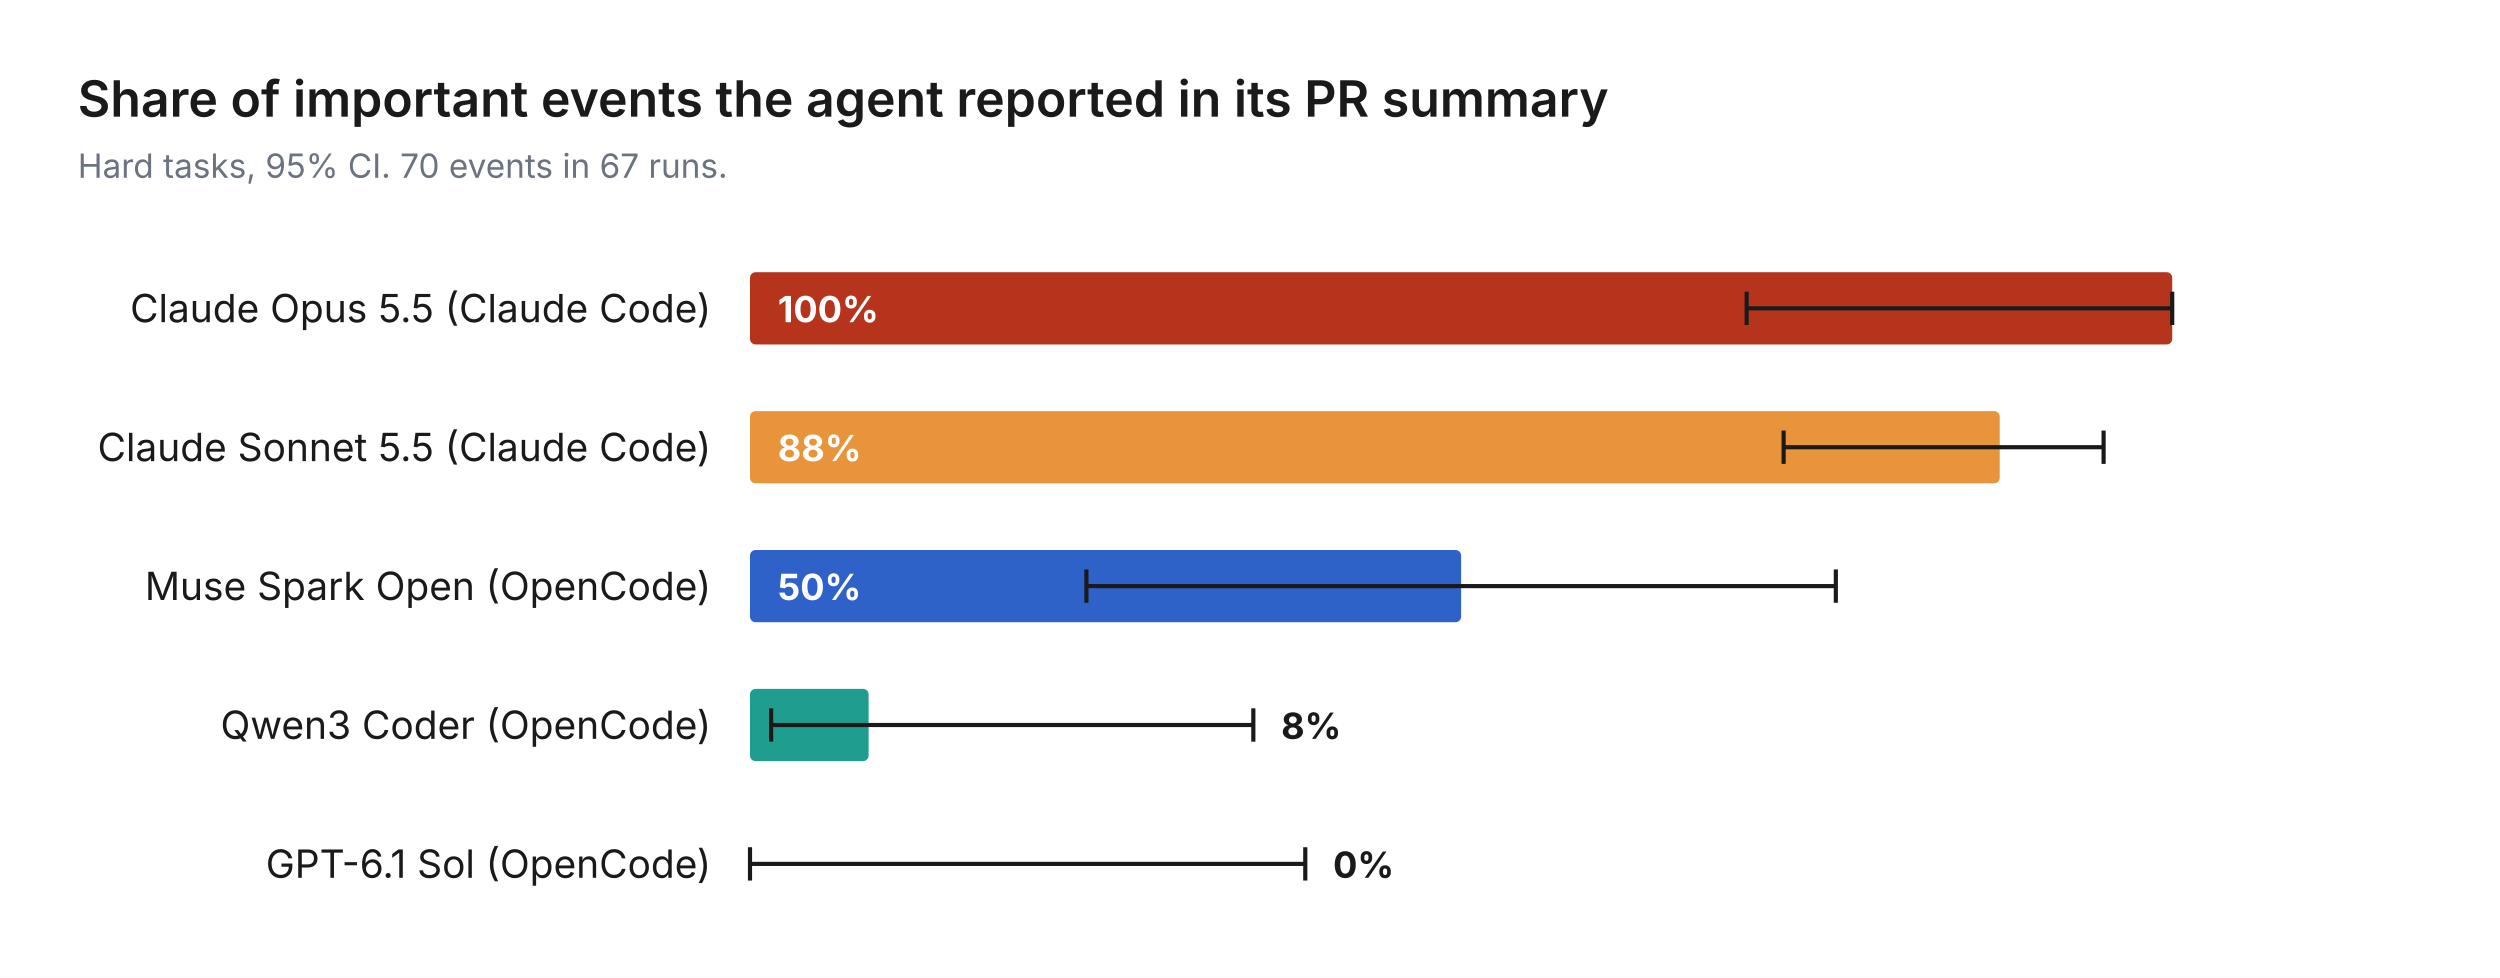
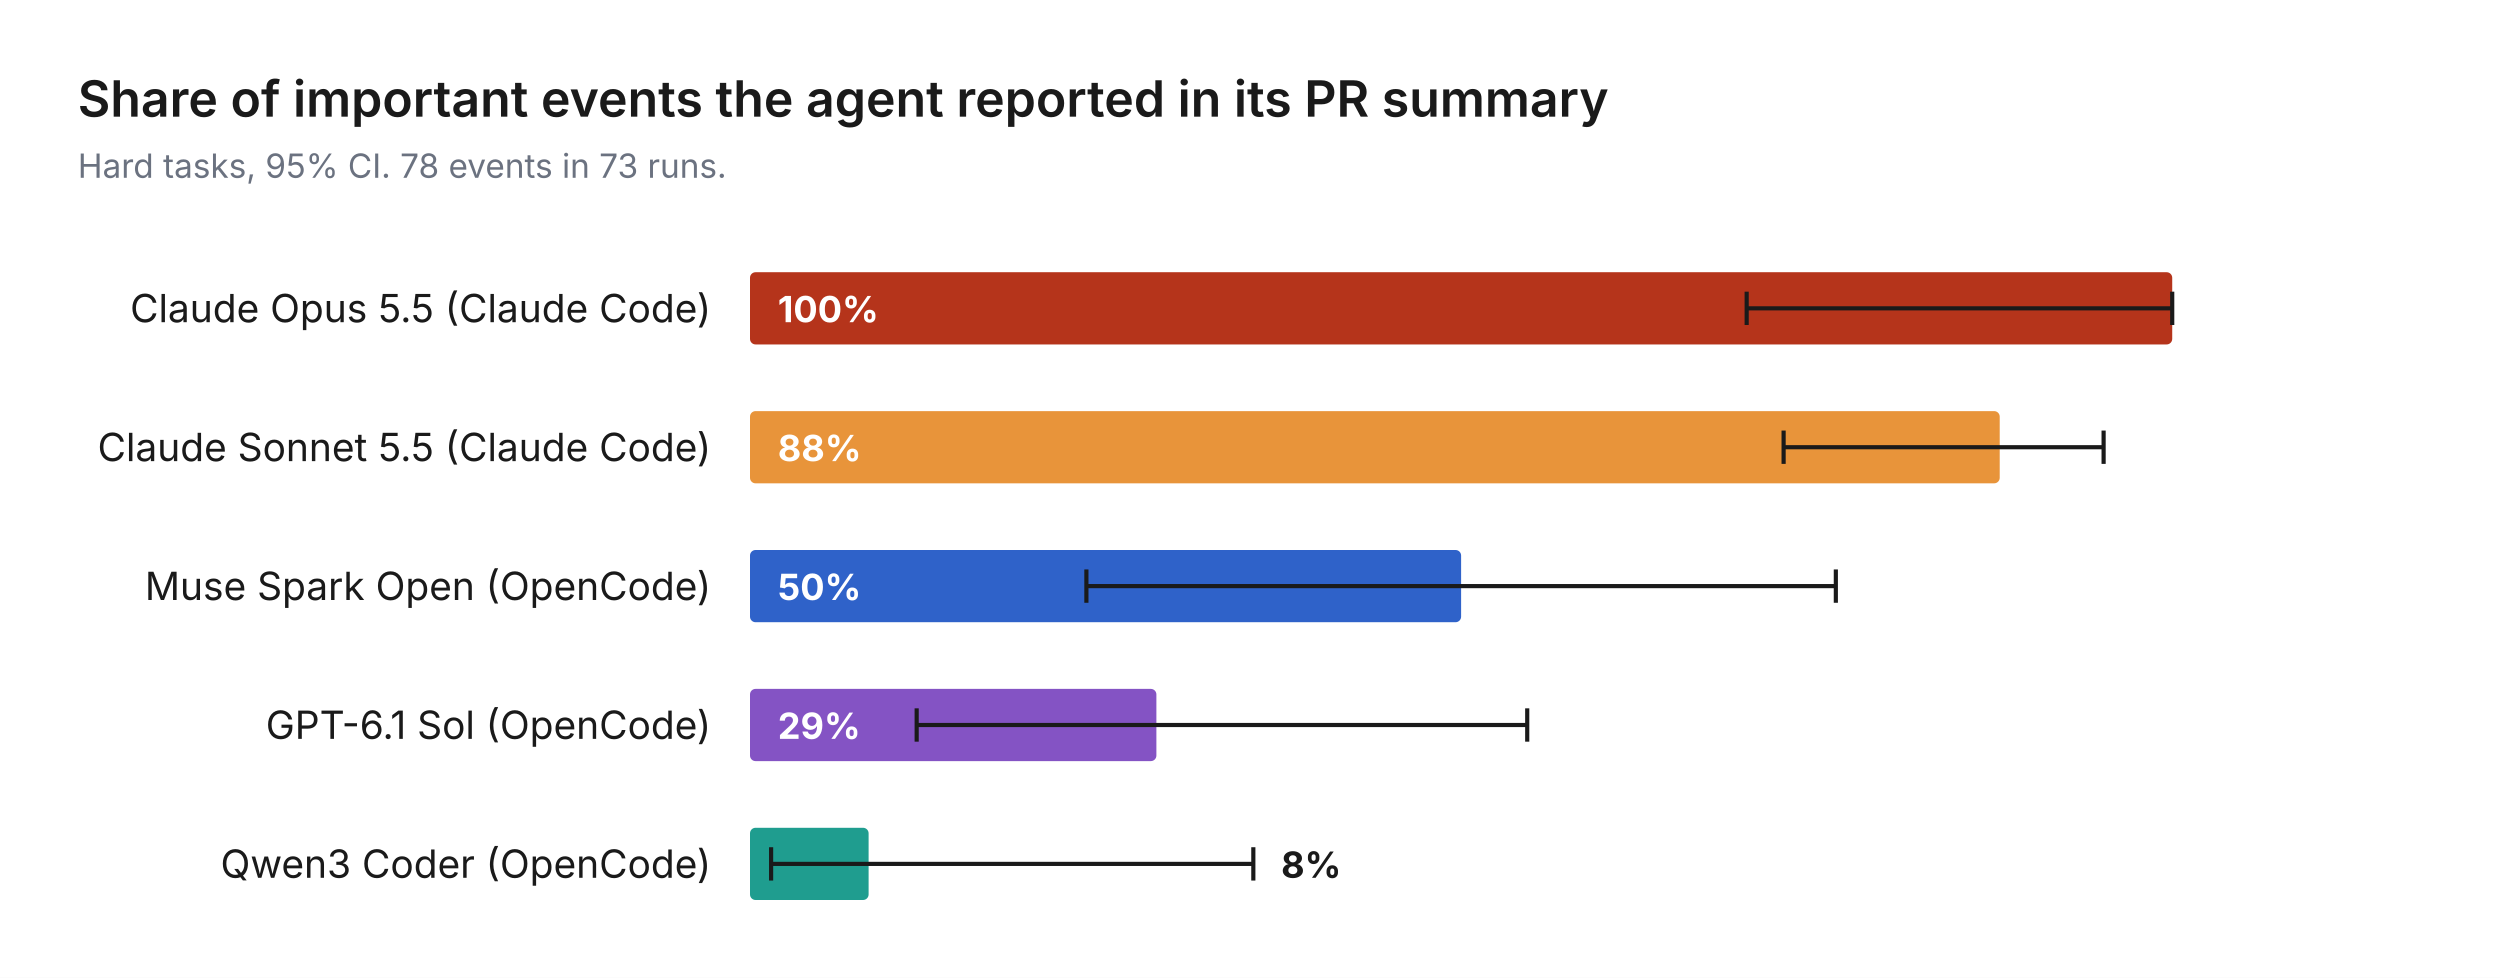
<svg xmlns="http://www.w3.org/2000/svg" viewBox="0 0 900 352" width="900" height="352" role="img" aria-label="Share of important events reported per model, with 95% intervals" font-family="Inter,'Helvetica Neue',Helvetica,Arial,sans-serif">
  <rect width="900" height="352" fill="#ffffff" />
  <text x="28.0" y="42.0" font-size="18" text-anchor="start" fill="#1a1a1a" font-weight="600">Share of important events the agent reported in its PR summary</text>
-   <text x="28.0" y="64.0" font-size="12" text-anchor="start" fill="#6b7280" font-weight="normal">Hard tasks, 95% CI. 70 events in 67 runs.</text>
+   <text x="28.0" y="64.0" font-size="12" text-anchor="start" fill="#6b7280" font-weight="normal">Hard tasks, 95% CI. 78 events in 73 runs.</text>
  <text x="256.0" y="116.0" font-size="14" text-anchor="end" fill="#1a1a1a" font-weight="normal">Claude Opus 5.5 (Claude Code)</text>
  <rect x="270" y="98.0" width="512.0" height="26" rx="2" fill="#b5341b" />
  <g stroke="#1a1a1a" stroke-width="1.5">
    <line x1="628.8" y1="111.0" x2="782.0" y2="111.0" />
    <line x1="628.8" y1="105.0" x2="628.8" y2="117.0" />
    <line x1="782.0" y1="105.0" x2="782.0" y2="117.0" />
  </g>
  <text x="280.0" y="116.0" font-size="13" text-anchor="start" fill="#fff" font-weight="700">100%</text>
  <text x="256.0" y="166.0" font-size="14" text-anchor="end" fill="#1a1a1a" font-weight="normal">Claude Sonnet 5.5 (Claude Code)</text>
  <rect x="270" y="148.0" width="449.9" height="26" rx="2" fill="#e8943a" />
  <g stroke="#1a1a1a" stroke-width="1.5">
    <line x1="642.1" y1="161.0" x2="757.3" y2="161.0" />
    <line x1="642.1" y1="155.0" x2="642.1" y2="167.0" />
    <line x1="757.3" y1="155.0" x2="757.3" y2="167.0" />
  </g>
  <text x="280.0" y="166.0" font-size="13" text-anchor="start" fill="#fff" font-weight="700">88%</text>
  <text x="256.0" y="216.0" font-size="14" text-anchor="end" fill="#1a1a1a" font-weight="normal">Muse Spark Open (OpenCode)</text>
  <rect x="270" y="198.0" width="256.0" height="26" rx="2" fill="#2f62c9" />
  <g stroke="#1a1a1a" stroke-width="1.5">
    <line x1="391.1" y1="211.0" x2="660.9" y2="211.0" />
    <line x1="391.1" y1="205.0" x2="391.1" y2="217.0" />
    <line x1="660.9" y1="205.0" x2="660.9" y2="217.0" />
  </g>
  <text x="280.0" y="216.0" font-size="13" text-anchor="start" fill="#fff" font-weight="700">50%</text>
-   <text x="256.0" y="266.0" font-size="14" text-anchor="end" fill="#1a1a1a" font-weight="normal">Qwen3 Coder (OpenCode)</text>
-   <rect x="270" y="248.0" width="42.7" height="26" rx="2" fill="#1f9d8f" />
+   <text x="256.0" y="266.0" font-size="14" text-anchor="end" fill="#1a1a1a" font-weight="normal">GPT-6.1 Sol (OpenCode)</text>
+   <rect x="270" y="248.0" width="146.3" height="26" rx="2" fill="#8453c4" />
  <g stroke="#1a1a1a" stroke-width="1.5">
-     <line x1="277.6" y1="261.0" x2="451.2" y2="261.0" />
-     <line x1="277.6" y1="255.0" x2="277.6" y2="267.0" />
-     <line x1="451.2" y1="255.0" x2="451.2" y2="267.0" />
+     <line x1="330.0" y1="261.0" x2="549.8" y2="261.0" />
+     <line x1="330.0" y1="255.0" x2="330.0" y2="267.0" />
+     <line x1="549.8" y1="255.0" x2="549.8" y2="267.0" />
  </g>
-   <text x="461.2" y="266.0" font-size="13" text-anchor="start" fill="#1a1a1a" font-weight="700">8%</text>
-   <text x="256.0" y="316.0" font-size="14" text-anchor="end" fill="#1a1a1a" font-weight="normal">GPT-6.1 Sol (OpenCode)</text>
-   <rect x="270" y="298.0" width="0.0" height="26" rx="2" fill="#8453c4" />
+   <text x="280.0" y="266.0" font-size="13" text-anchor="start" fill="#fff" font-weight="700">29%</text>
+   <text x="256.0" y="316.0" font-size="14" text-anchor="end" fill="#1a1a1a" font-weight="normal">Qwen3 Coder (OpenCode)</text>
+   <rect x="270" y="298.0" width="42.7" height="26" rx="2" fill="#1f9d8f" />
  <g stroke="#1a1a1a" stroke-width="1.5">
-     <line x1="270.0" y1="311.0" x2="469.9" y2="311.0" />
-     <line x1="270.0" y1="305.0" x2="270.0" y2="317.0" />
-     <line x1="469.9" y1="305.0" x2="469.9" y2="317.0" />
+     <line x1="277.6" y1="311.0" x2="451.2" y2="311.0" />
+     <line x1="277.6" y1="305.0" x2="277.6" y2="317.0" />
+     <line x1="451.2" y1="305.0" x2="451.2" y2="317.0" />
  </g>
-   <text x="479.9" y="316.0" font-size="13" text-anchor="start" fill="#1a1a1a" font-weight="700">0%</text>
+   <text x="461.2" y="316.0" font-size="13" text-anchor="start" fill="#1a1a1a" font-weight="700">8%</text>
</svg>
